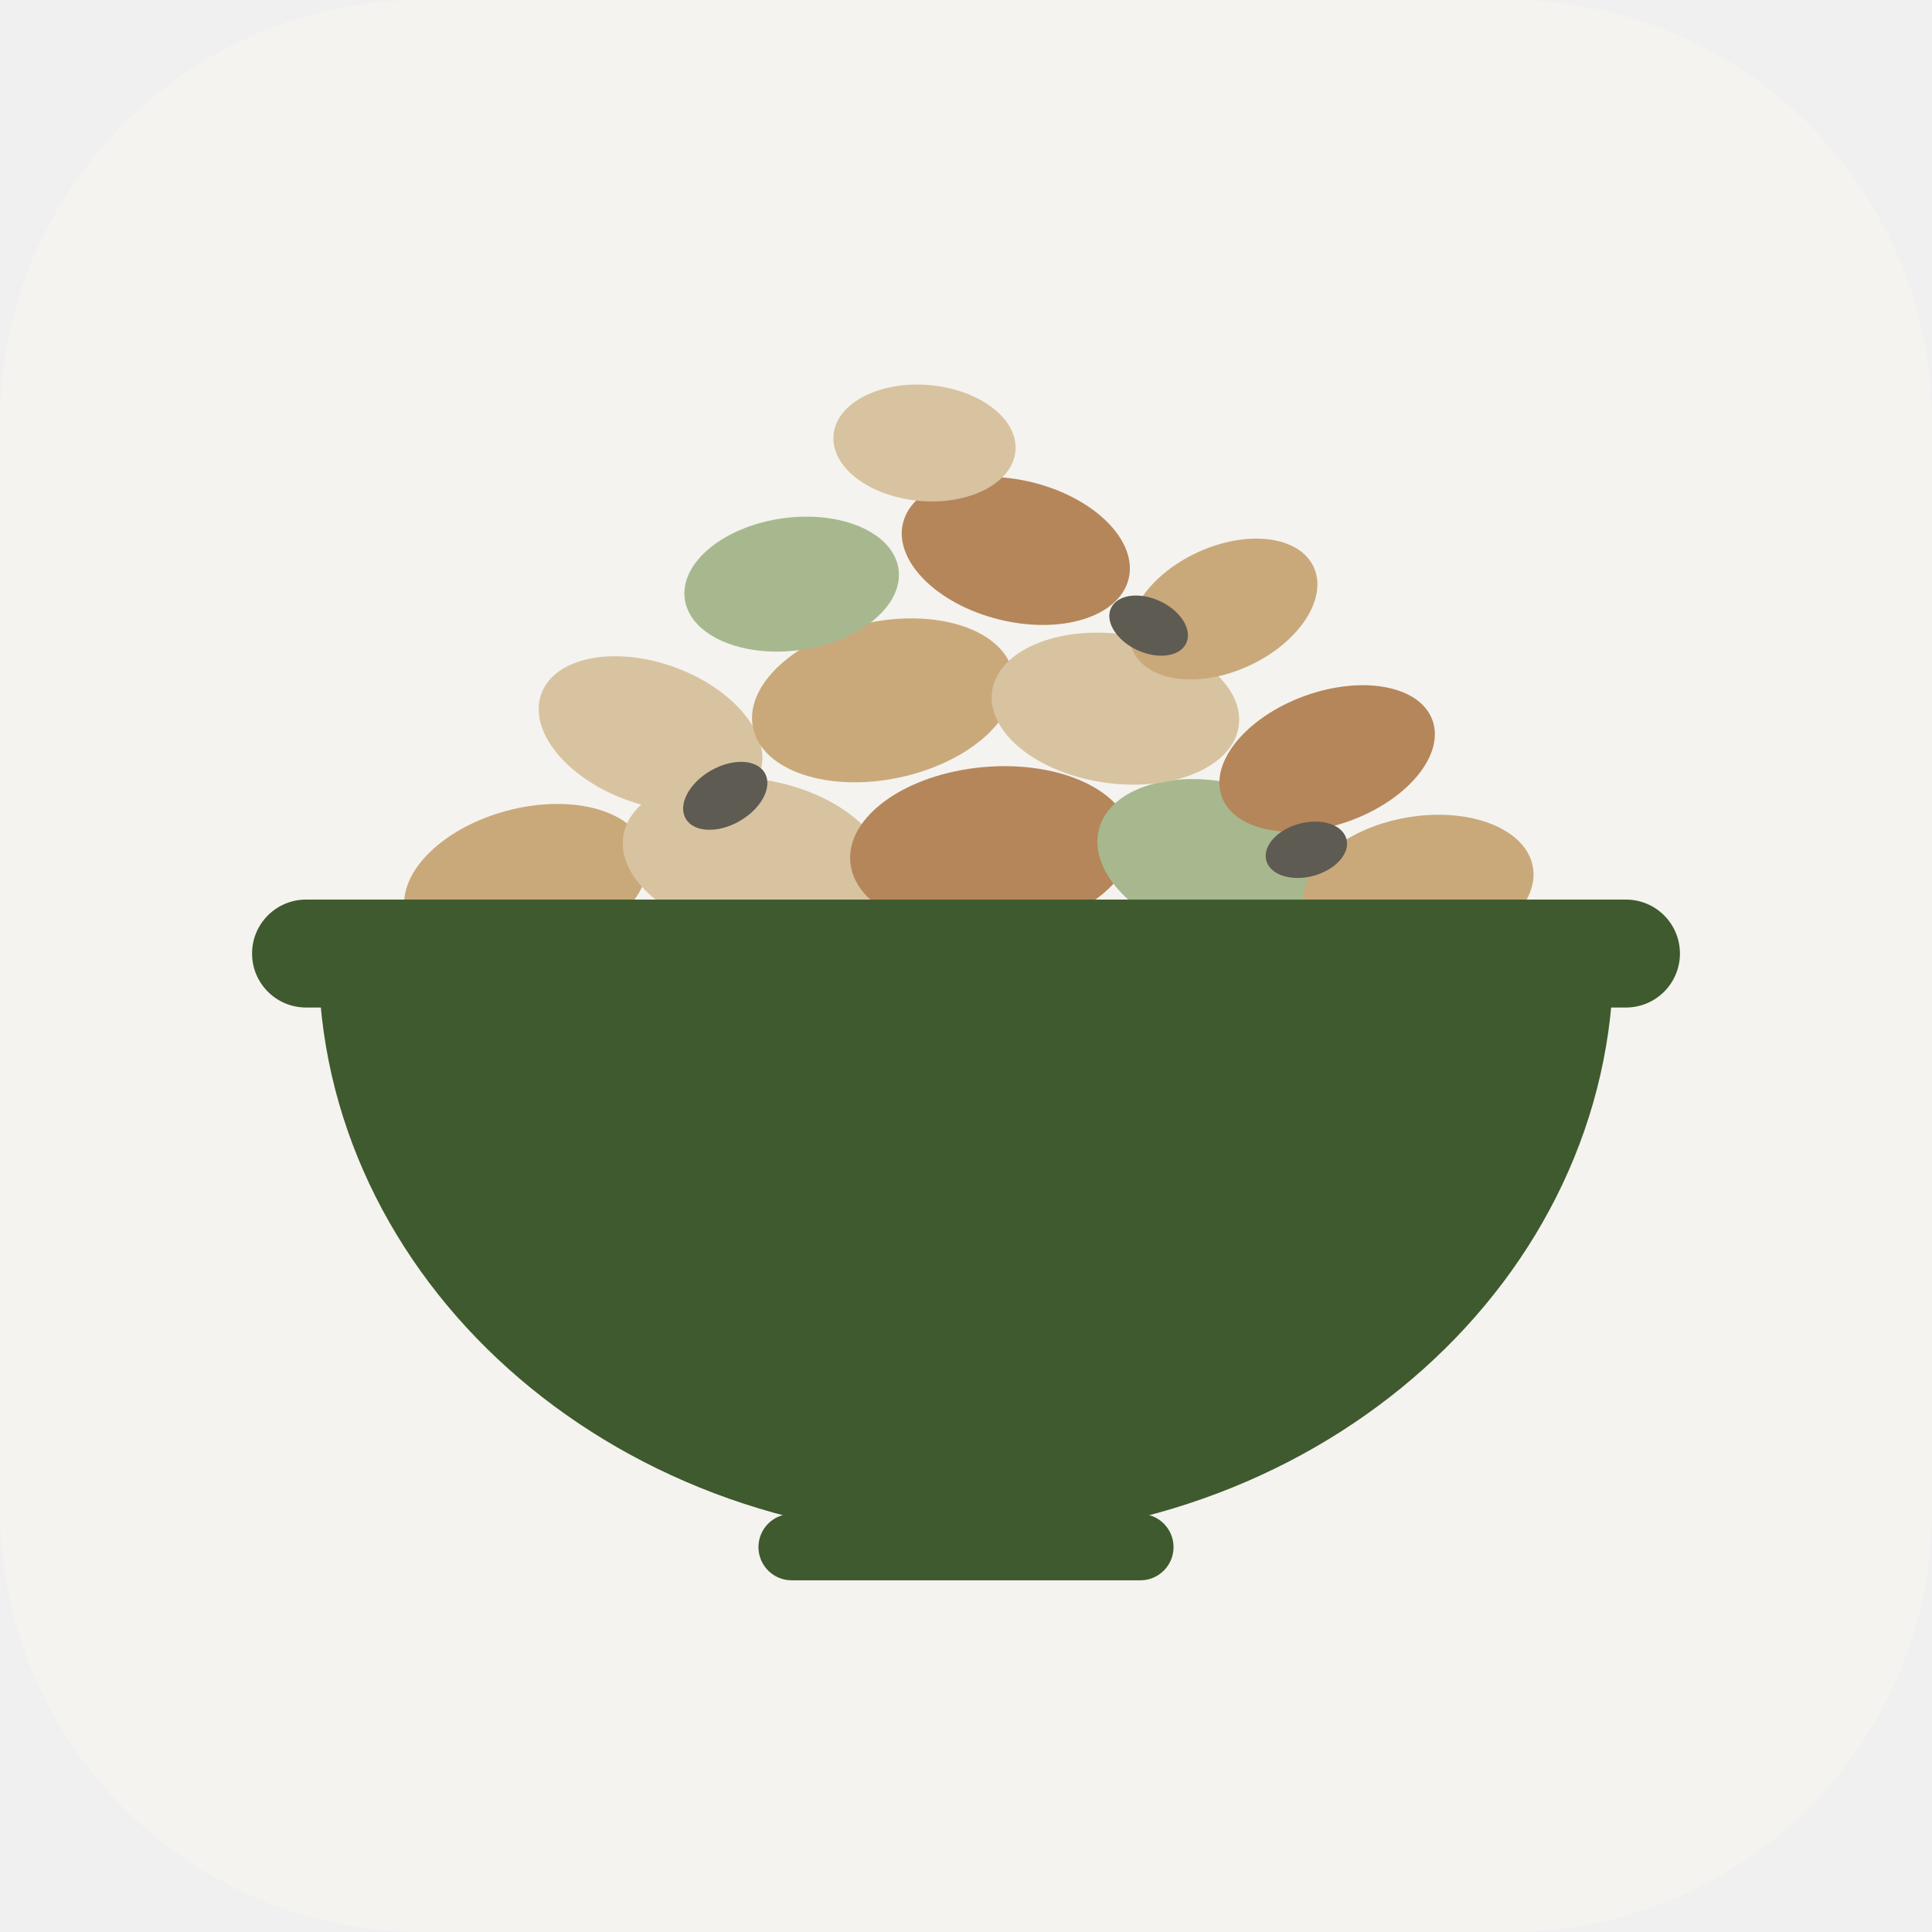
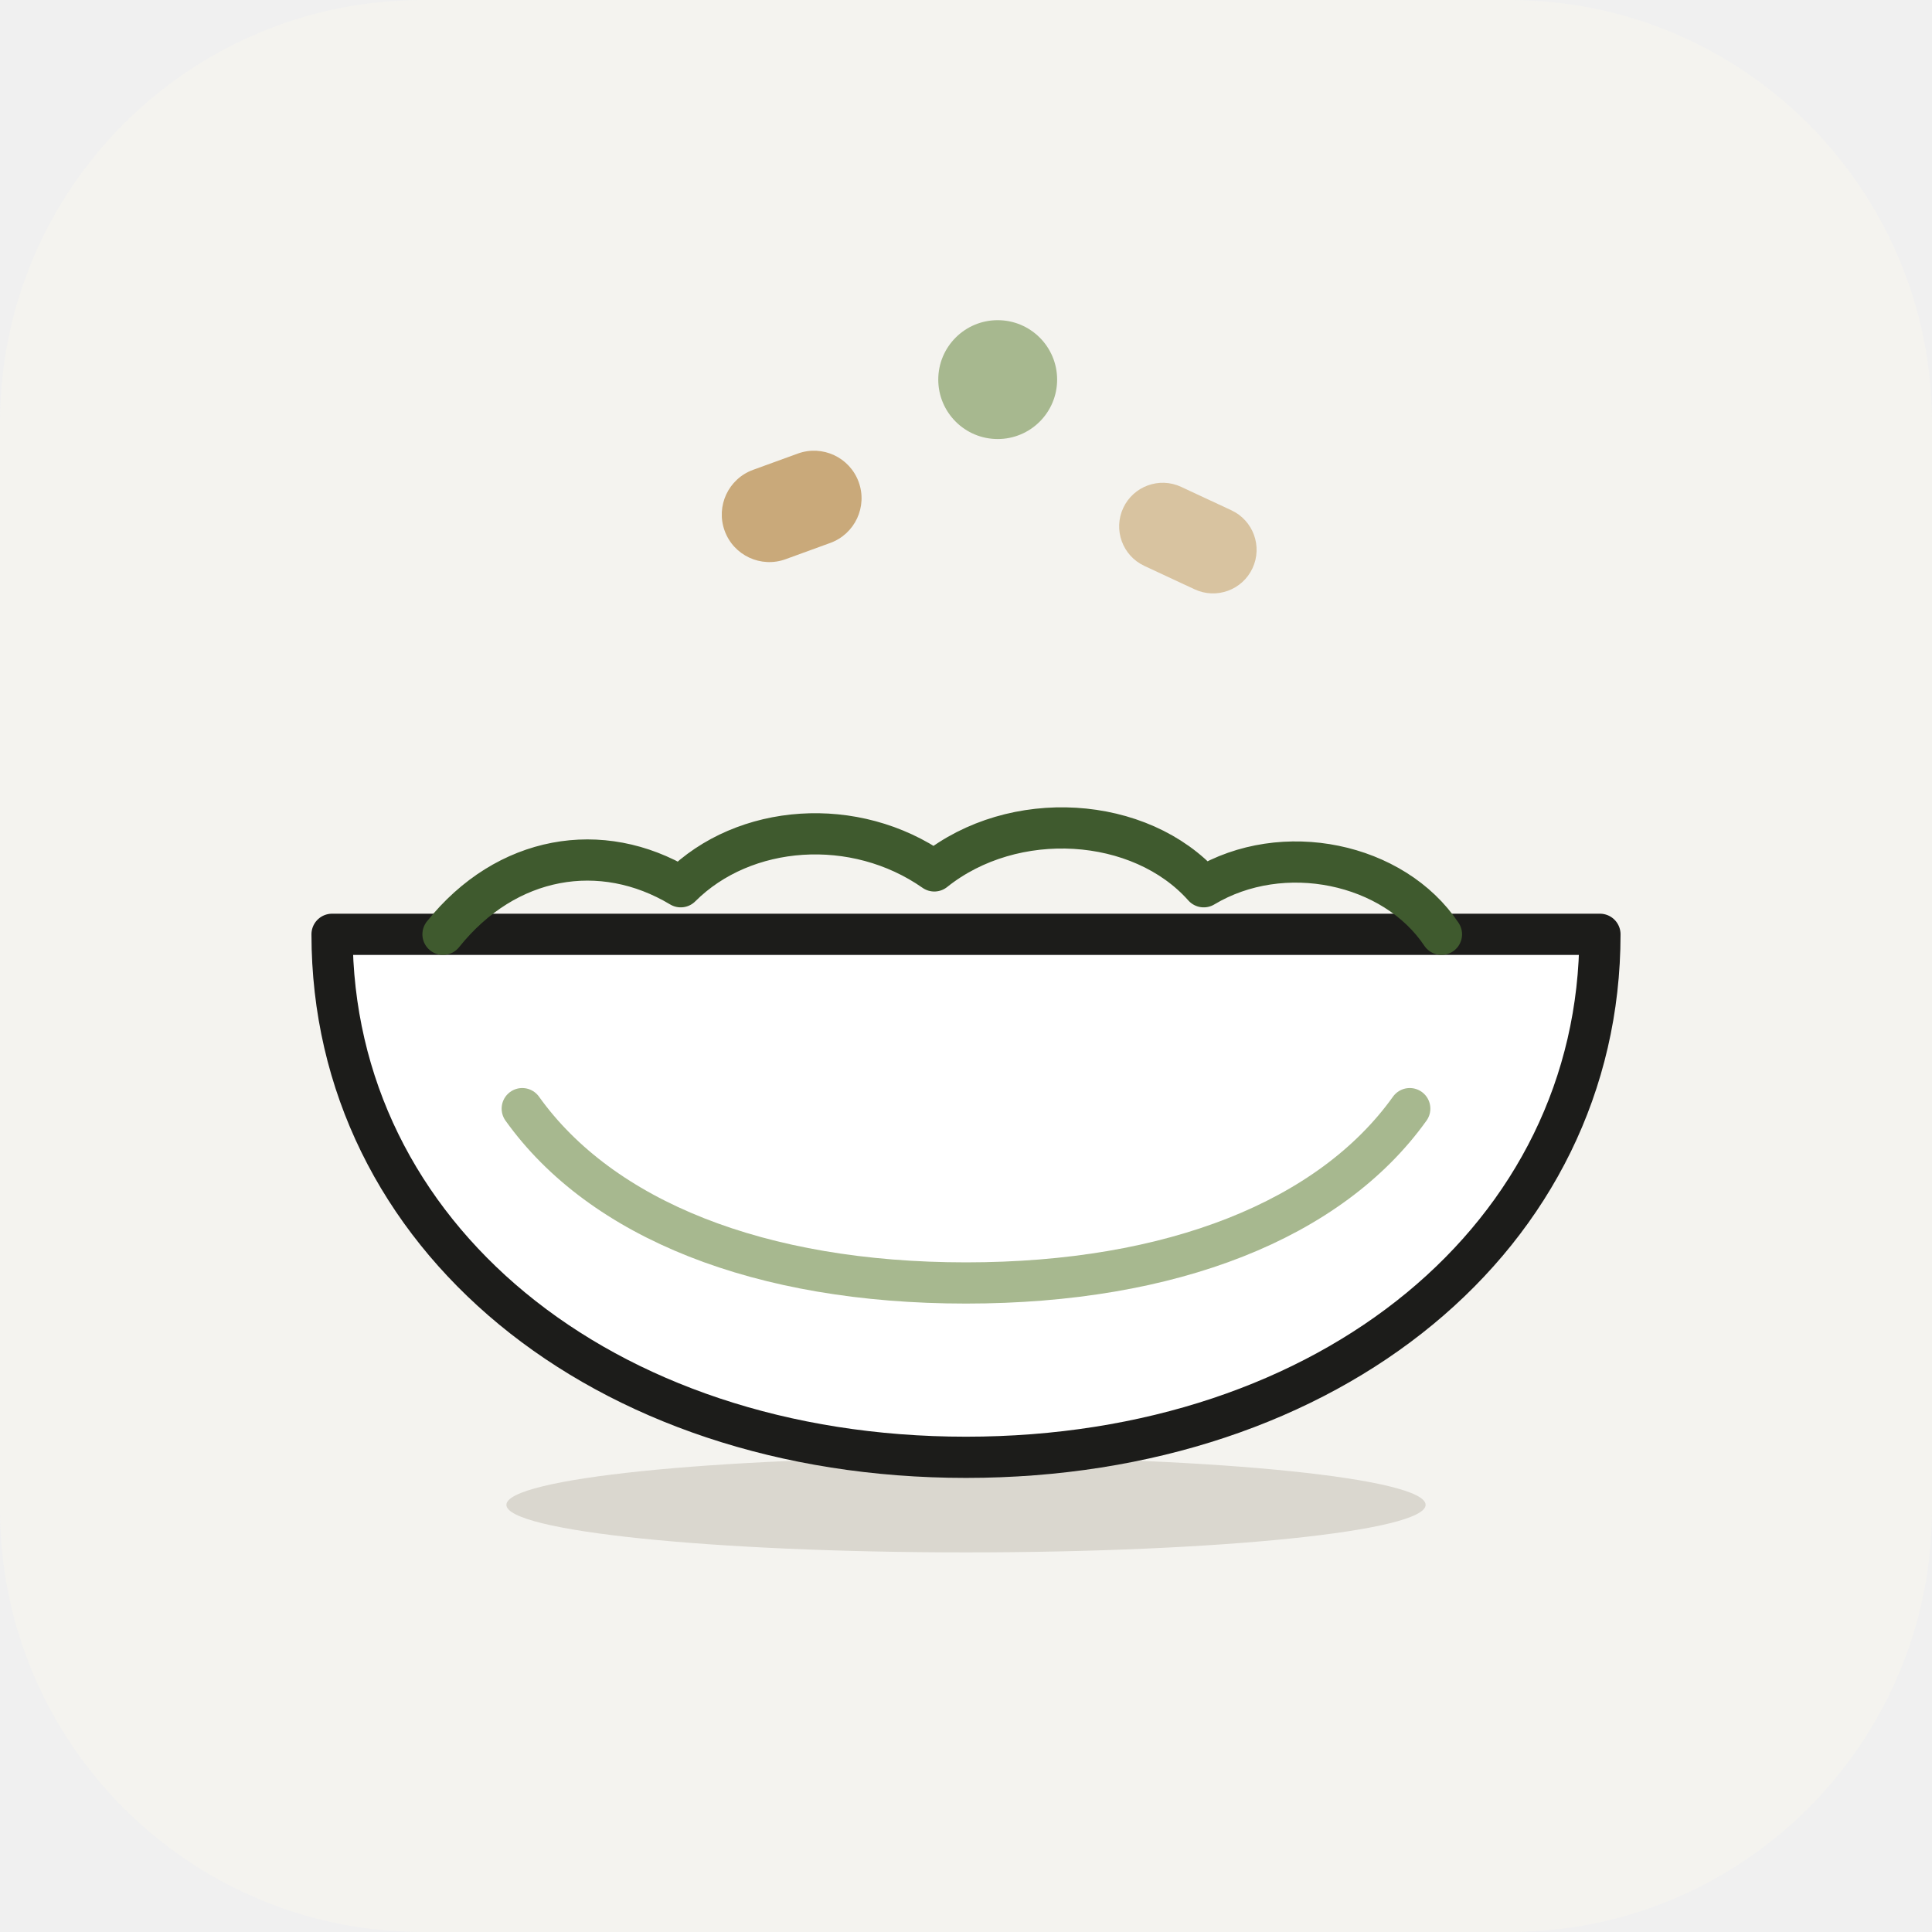
<svg xmlns="http://www.w3.org/2000/svg" viewBox="0 0 512 512">
  <rect width="512" height="512" rx="112" fill="#F4F3EF" />
-   <g transform="translate(-25.6 -43.2) scale(1.1)">
-     <g>
-       <ellipse cx="150" cy="252" rx="30" ry="18" transform="rotate(-15 150 252)" fill="#C9A97A" />
-       <ellipse cx="205" cy="246" rx="32" ry="19" transform="rotate(10 205 246)" fill="#D8C3A0" />
-       <ellipse cx="262" cy="244" rx="34" ry="20" transform="rotate(-5 262 244)" fill="#B5865A" />
-       <ellipse cx="318" cy="247" rx="31" ry="19" transform="rotate(15 318 247)" fill="#A7B88F" />
-       <ellipse cx="365" cy="253" rx="28" ry="17" transform="rotate(-10 365 253)" fill="#C9A97A" />
-       <ellipse cx="180" cy="216" rx="28" ry="17" transform="rotate(20 180 216)" fill="#D8C3A0" />
-       <ellipse cx="236" cy="208" rx="32" ry="19" transform="rotate(-12 236 208)" fill="#C9A97A" />
-       <ellipse cx="292" cy="210" rx="30" ry="18" transform="rotate(8 292 210)" fill="#D8C3A0" />
-       <ellipse cx="343" cy="222" rx="27" ry="16" transform="rotate(-20 343 222)" fill="#B5865A" />
-       <ellipse cx="214" cy="180" rx="26" ry="16" transform="rotate(-8 214 180)" fill="#A7B88F" />
-       <ellipse cx="268" cy="172" rx="28" ry="17" transform="rotate(14 268 172)" fill="#B5865A" />
-       <ellipse cx="318" cy="186" rx="24" ry="15" transform="rotate(-25 318 186)" fill="#C9A97A" />
-       <ellipse cx="246" cy="146" rx="22" ry="14" transform="rotate(5 246 146)" fill="#D8C3A0" />
-       <ellipse cx="198" cy="231" rx="11" ry="7" transform="rotate(-30 198 231)" fill="#5E5B52" />
-       <ellipse cx="300" cy="190" rx="10" ry="6.5" transform="rotate(25 300 190)" fill="#5E5B52" />
-       <ellipse cx="338" cy="244" rx="10" ry="6.5" transform="rotate(-15 338 244)" fill="#5E5B52" />
-     </g>
-     <g fill="#3F5A2E">
-       <rect x="84" y="256" width="344" height="26" rx="13" />
-       <path d="M100 270h312a156 140 0 0 1-312 0z" />
-       <rect x="206" y="404" width="100" height="16" rx="8" />
+   <g transform="translate(46 37.6) scale(2.1)">
+     <rect x="69" y="40" width="18" height="12" rx="6" transform="rotate(-20 78 46)" fill="#C9A97A" />
+     <circle cx="104" cy="30" r="7.5" fill="#A7B88F" />
+     <rect x="119" y="44.5" width="18" height="11" rx="5.5" transform="rotate(25 128 50)" fill="#D8C3A0" />
+     <g transform="translate(0 60)" fill="none" stroke-width="5.2" stroke-linecap="round" stroke-linejoin="round">
+       <ellipse cx="100" cy="112" rx="58" ry="6" fill="#DAD7CF" stroke="none" />
+       <path d="M20 40h160c0 38-34 66-80 66S20 78 20 40z" fill="#FFFFFF" stroke="#1C1C1A" />
+       <path d="M34 40c8-10 20-12 30-6 8-8 22-9 32-2 10-8 26-7 34 2 10-6 24-3 30 6" stroke="#3F5A2E" />
+       <path d="M44 62c10 14 30 22 56 22s46-8 56-22" stroke="#A7B88F" />
    </g>
  </g>
</svg>
